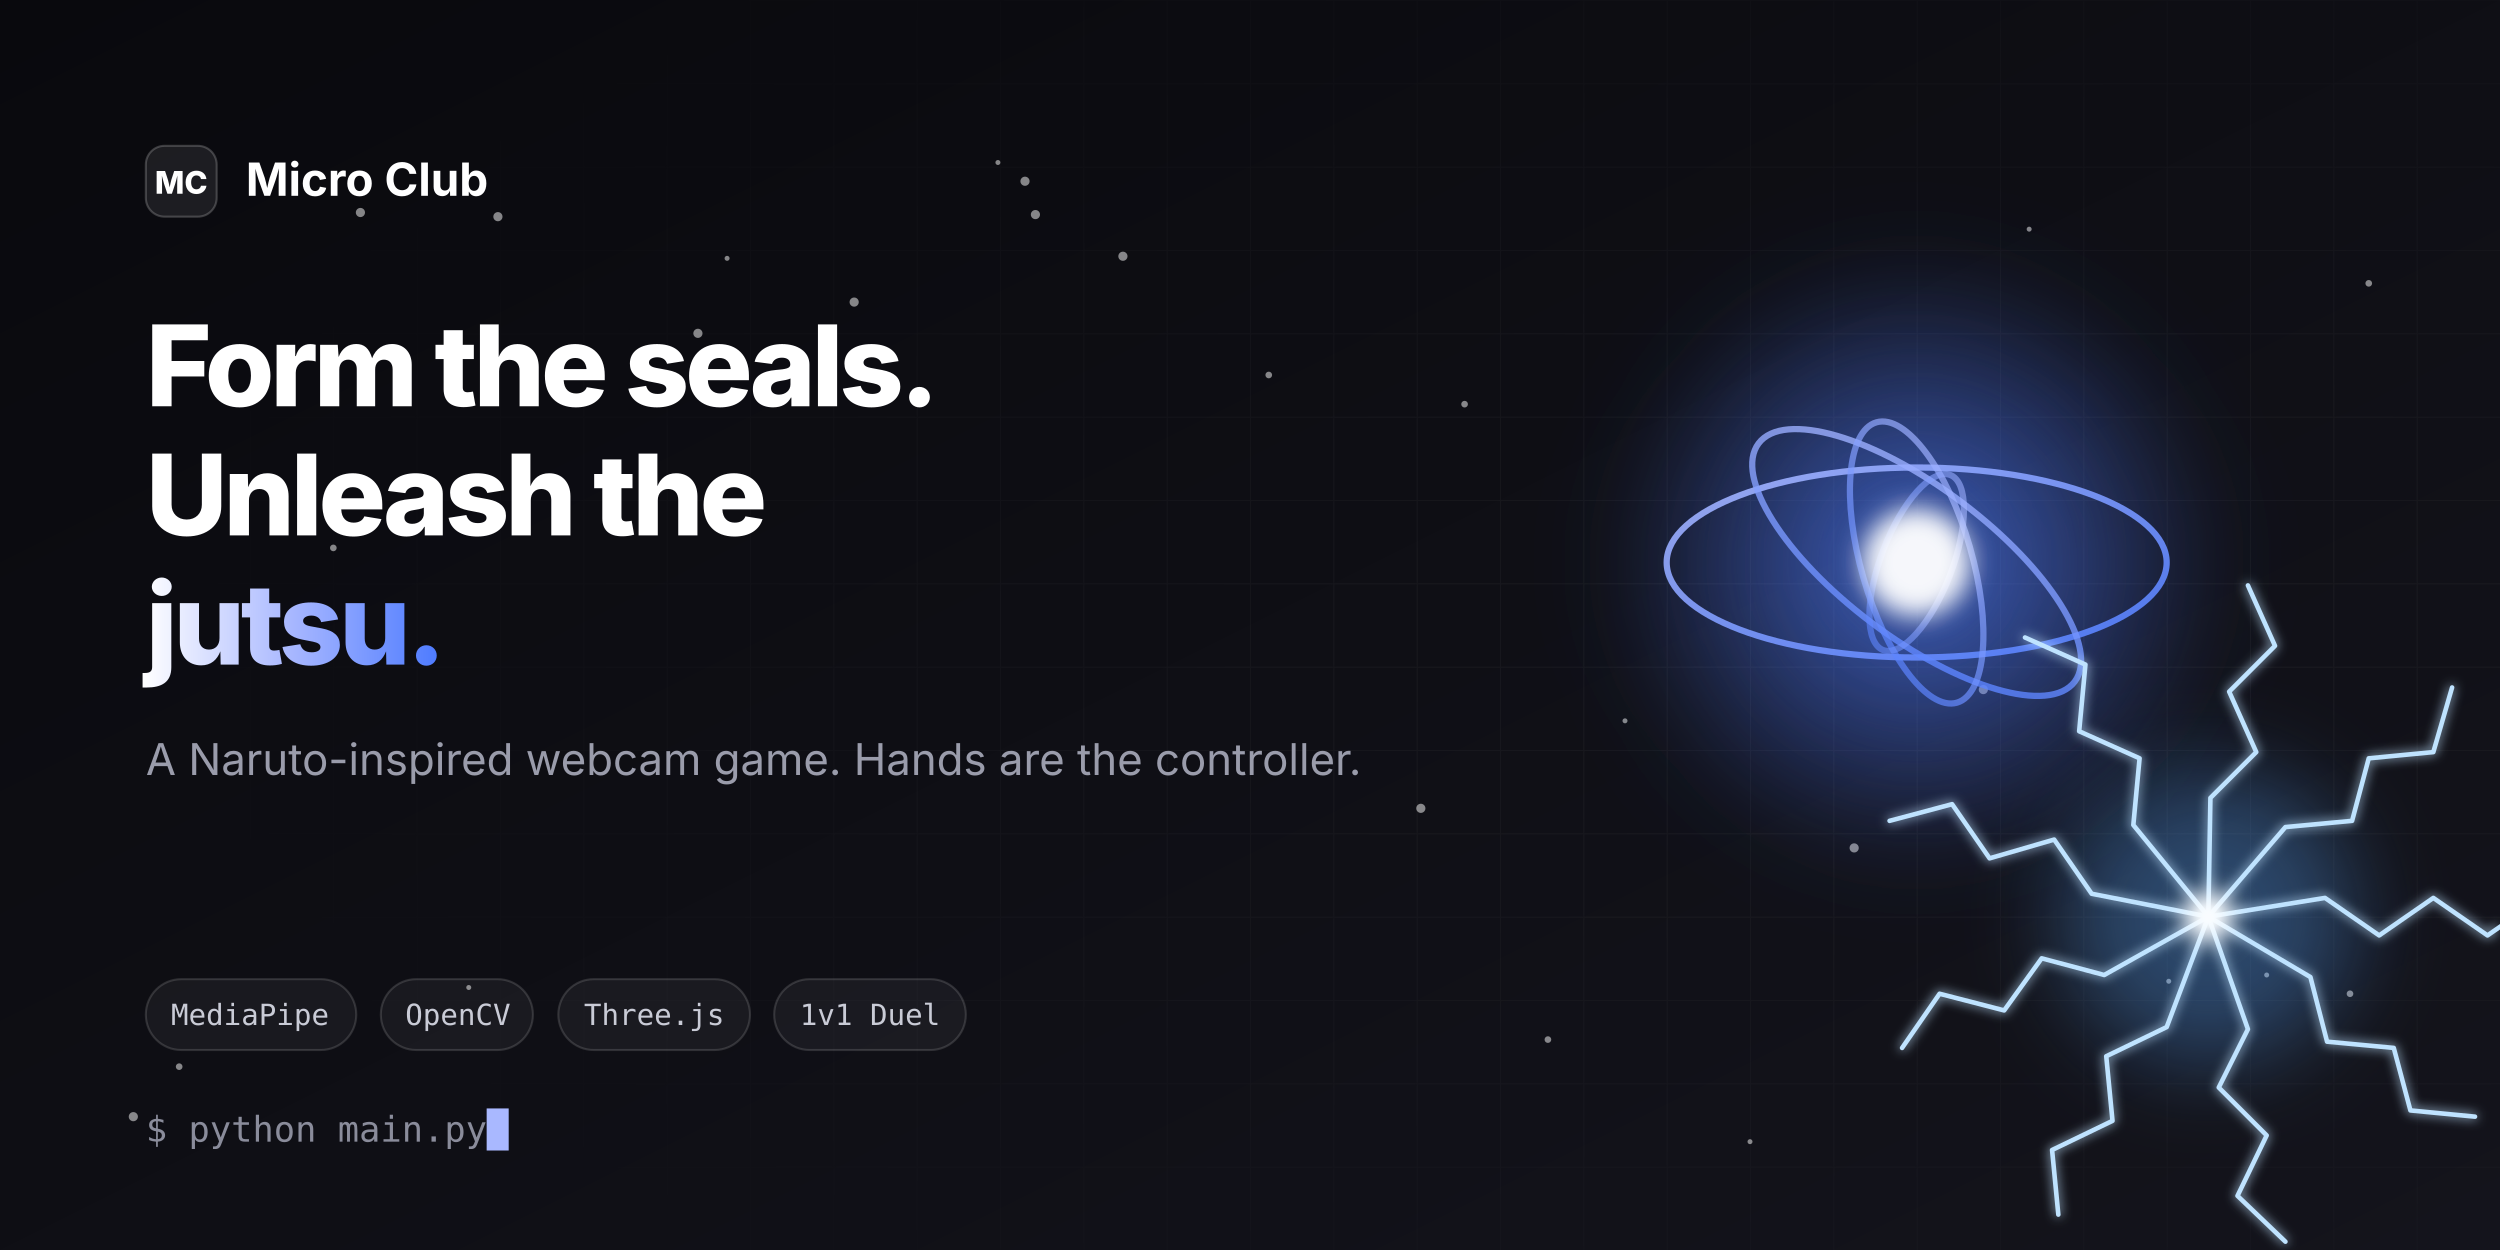
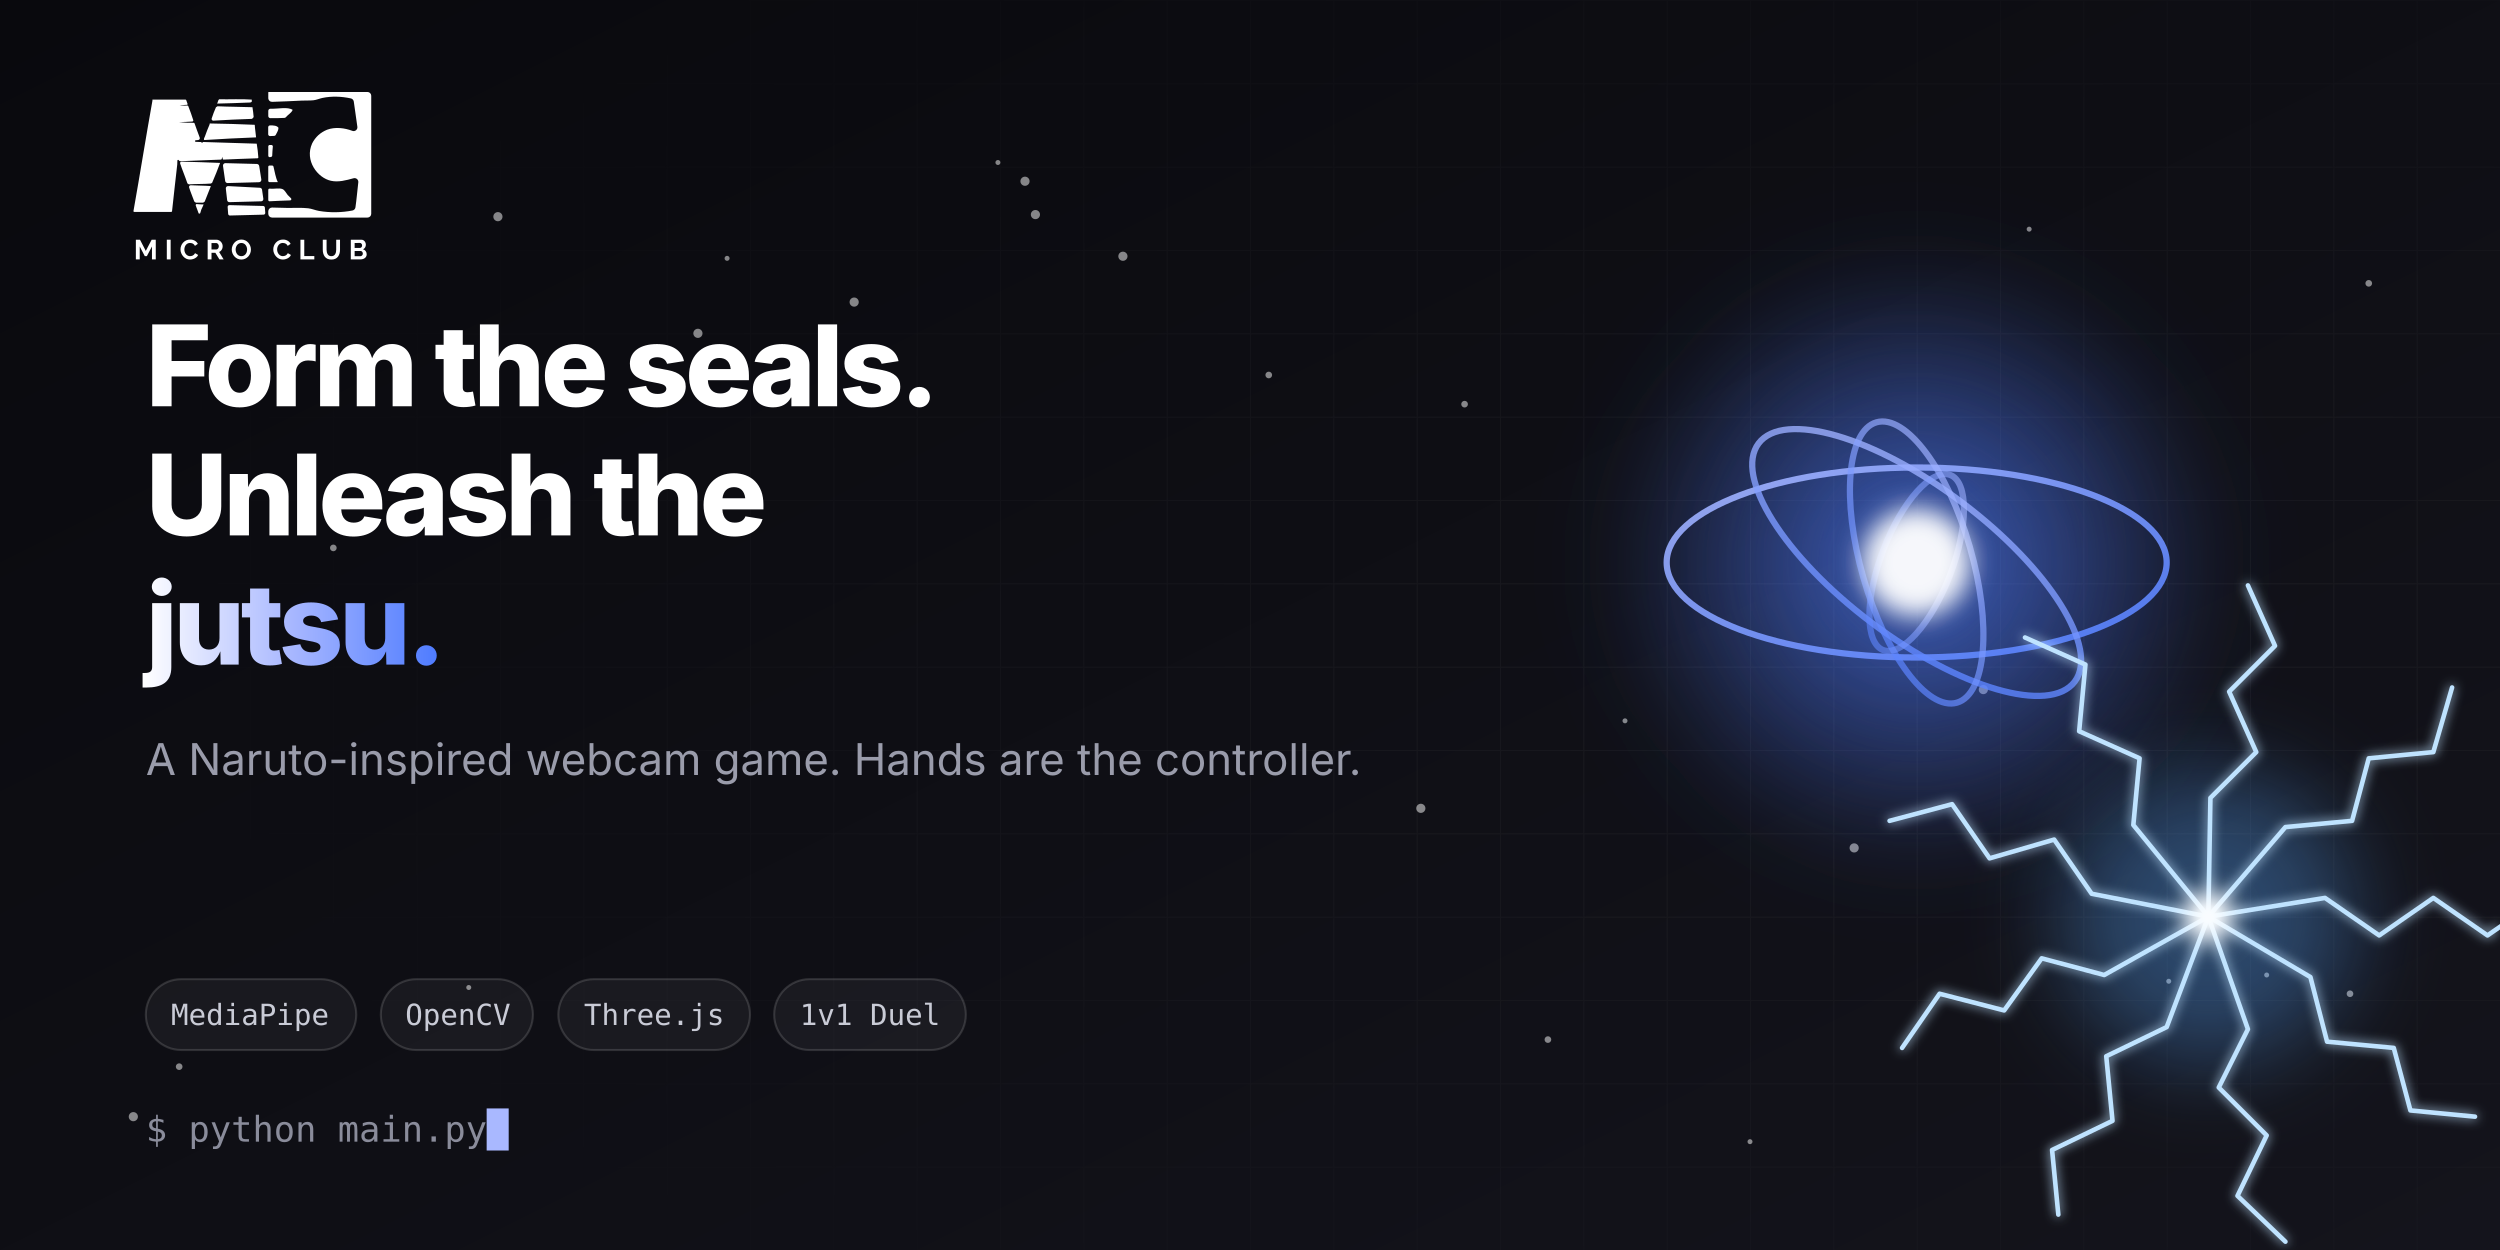
<svg xmlns="http://www.w3.org/2000/svg" width="1200" height="600" viewBox="0 0 1200 600" role="img" aria-label="Form the seals. Unleash the jutsu.">
  <defs>
    <linearGradient id="bg" x1="0" y1="0" x2="1" y2="1">
      <stop offset="0" stop-color="#09090d" />
      <stop offset="1" stop-color="#14141c" />
    </linearGradient>
    <linearGradient id="txt" x1="0" y1="0" x2="1" y2="0">
      <stop offset="0" stop-color="#ffffff" />
      <stop offset=".5" stop-color="#a9b8ff" />
      <stop offset="1" stop-color="#4f7cff" />
      <animate attributeName="x1" values="0;.4;0" dur="6s" repeatCount="indefinite" />
    </linearGradient>
    <linearGradient id="ring" x1="0" y1="0" x2="1" y2="1">
      <stop offset="0" stop-color="#a9b8ff" />
      <stop offset="1" stop-color="#4f7cff" />
    </linearGradient>
    <radialGradient id="orb">
      <stop offset="0" stop-color="#4f7cff" stop-opacity=".85" />
      <stop offset="1" stop-color="#4f7cff" stop-opacity="0" />
    </radialGradient>
    <pattern id="grid" width="40" height="40" patternUnits="userSpaceOnUse">
      <path d="M40 0H0V40" fill="none" stroke="#fff" stroke-opacity=".045" />
    </pattern>
    <radialGradient id="fade" cx=".75" cy=".5" r=".7">
      <stop offset="0" stop-color="#fff" />
      <stop offset="1" stop-color="#000" />
    </radialGradient>
    <mask id="gm">
      <rect width="1200" height="600" fill="url(#fade)" />
    </mask>
    <filter id="blur" x="-50%" y="-50%" width="200%" height="200%">
      <feGaussianBlur stdDeviation="22" />
    </filter>
    <filter id="blur2" x="-100%" y="-100%" width="300%" height="300%">
      <feGaussianBlur stdDeviation="6" />
    </filter>
    <filter id="glow" x="-50%" y="-50%" width="200%" height="200%">
      <feGaussianBlur stdDeviation="2.5" result="b" />
      <feMerge>
        <feMergeNode in="b" />
        <feMergeNode in="SourceGraphic" />
      </feMerge>
    </filter>
  </defs>
  <rect width="1200" height="600" fill="url(#bg)" />
  <rect width="1200" height="600" fill="url(#grid)" mask="url(#gm)" />
  <circle cx="703" cy="194" r="1.6" fill="#fff" opacity=".5">
    <animate attributeName="opacity" values=".1;.8;.1" dur="5.6s" begin="-0.4s" repeatCount="indefinite" />
    <animateTransform attributeName="transform" type="translate" values="0 0;0 -18;0 0" dur="8.4s" repeatCount="indefinite" />
  </circle>
  <circle cx="1137" cy="136" r="1.6" fill="#fff" opacity=".5">
    <animate attributeName="opacity" values=".1;.8;.1" dur="5.3s" begin="-4.8s" repeatCount="indefinite" />
    <animateTransform attributeName="transform" type="translate" values="0 0;0 -18;0 0" dur="8.0s" repeatCount="indefinite" />
  </circle>
  <circle cx="479" cy="78" r="1.2" fill="#fff" opacity=".5">
    <animate attributeName="opacity" values=".1;.8;.1" dur="4.7s" begin="-0.3s" repeatCount="indefinite" />
    <animateTransform attributeName="transform" type="translate" values="0 0;0 -18;0 0" dur="7.1s" repeatCount="indefinite" />
  </circle>
  <circle cx="225" cy="474" r="1.2" fill="#fff" opacity=".5">
    <animate attributeName="opacity" values=".1;.8;.1" dur="6.3s" begin="-0.8s" repeatCount="indefinite" />
    <animateTransform attributeName="transform" type="translate" values="0 0;0 -18;0 0" dur="9.5s" repeatCount="indefinite" />
  </circle>
  <circle cx="497" cy="103" r="2.2" fill="#fff" opacity=".5">
    <animate attributeName="opacity" values=".1;.8;.1" dur="5.3s" begin="-0.3s" repeatCount="indefinite" />
    <animateTransform attributeName="transform" type="translate" values="0 0;0 -18;0 0" dur="8.0s" repeatCount="indefinite" />
  </circle>
  <circle cx="492" cy="87" r="2.2" fill="#fff" opacity=".5">
    <animate attributeName="opacity" values=".1;.8;.1" dur="6.4s" begin="-1.9s" repeatCount="indefinite" />
    <animateTransform attributeName="transform" type="translate" values="0 0;0 -18;0 0" dur="9.7s" repeatCount="indefinite" />
  </circle>
  <circle cx="335" cy="160" r="2.2" fill="#fff" opacity=".5">
    <animate attributeName="opacity" values=".1;.8;.1" dur="4.2s" begin="-3.5s" repeatCount="indefinite" />
    <animateTransform attributeName="transform" type="translate" values="0 0;0 -18;0 0" dur="6.4s" repeatCount="indefinite" />
  </circle>
  <circle cx="410" cy="145" r="2.2" fill="#fff" opacity=".5">
    <animate attributeName="opacity" values=".1;.8;.1" dur="5.3s" begin="-1.0s" repeatCount="indefinite" />
    <animateTransform attributeName="transform" type="translate" values="0 0;0 -18;0 0" dur="7.9s" repeatCount="indefinite" />
  </circle>
  <circle cx="239" cy="104" r="2.2" fill="#fff" opacity=".5">
    <animate attributeName="opacity" values=".1;.8;.1" dur="3.2s" begin="-0.7s" repeatCount="indefinite" />
    <animateTransform attributeName="transform" type="translate" values="0 0;0 -18;0 0" dur="4.9s" repeatCount="indefinite" />
  </circle>
  <circle cx="1128" cy="477" r="1.6" fill="#fff" opacity=".5">
    <animate attributeName="opacity" values=".1;.8;.1" dur="4.9s" begin="-4.5s" repeatCount="indefinite" />
    <animateTransform attributeName="transform" type="translate" values="0 0;0 -18;0 0" dur="7.3s" repeatCount="indefinite" />
  </circle>
  <circle cx="780" cy="346" r="1.2" fill="#fff" opacity=".5">
    <animate attributeName="opacity" values=".1;.8;.1" dur="6.2s" begin="-4.3s" repeatCount="indefinite" />
    <animateTransform attributeName="transform" type="translate" values="0 0;0 -18;0 0" dur="9.3s" repeatCount="indefinite" />
  </circle>
  <circle cx="539" cy="123" r="2.2" fill="#fff" opacity=".5">
    <animate attributeName="opacity" values=".1;.8;.1" dur="4.2s" begin="-2.1s" repeatCount="indefinite" />
    <animateTransform attributeName="transform" type="translate" values="0 0;0 -18;0 0" dur="6.3s" repeatCount="indefinite" />
  </circle>
  <circle cx="743" cy="499" r="1.6" fill="#fff" opacity=".5">
    <animate attributeName="opacity" values=".1;.8;.1" dur="5.4s" begin="-0.4s" repeatCount="indefinite" />
    <animateTransform attributeName="transform" type="translate" values="0 0;0 -18;0 0" dur="8.2s" repeatCount="indefinite" />
  </circle>
  <circle cx="1088" cy="468" r="1.2" fill="#fff" opacity=".5">
    <animate attributeName="opacity" values=".1;.8;.1" dur="6.0s" begin="-0.9s" repeatCount="indefinite" />
    <animateTransform attributeName="transform" type="translate" values="0 0;0 -18;0 0" dur="9.0s" repeatCount="indefinite" />
  </circle>
  <circle cx="1041" cy="471" r="1.2" fill="#fff" opacity=".5">
    <animate attributeName="opacity" values=".1;.8;.1" dur="6.8s" begin="-0.5s" repeatCount="indefinite" />
    <animateTransform attributeName="transform" type="translate" values="0 0;0 -18;0 0" dur="10.3s" repeatCount="indefinite" />
  </circle>
  <circle cx="682" cy="388" r="2.2" fill="#fff" opacity=".5">
    <animate attributeName="opacity" values=".1;.8;.1" dur="4.4s" begin="-2.2s" repeatCount="indefinite" />
    <animateTransform attributeName="transform" type="translate" values="0 0;0 -18;0 0" dur="6.6s" repeatCount="indefinite" />
  </circle>
  <circle cx="974" cy="110" r="1.2" fill="#fff" opacity=".5">
    <animate attributeName="opacity" values=".1;.8;.1" dur="6.8s" begin="-3.2s" repeatCount="indefinite" />
    <animateTransform attributeName="transform" type="translate" values="0 0;0 -18;0 0" dur="10.2s" repeatCount="indefinite" />
  </circle>
  <circle cx="173" cy="102" r="2.2" fill="#fff" opacity=".5">
    <animate attributeName="opacity" values=".1;.8;.1" dur="5.8s" begin="-3.8s" repeatCount="indefinite" />
    <animateTransform attributeName="transform" type="translate" values="0 0;0 -18;0 0" dur="8.7s" repeatCount="indefinite" />
  </circle>
  <circle cx="952" cy="331" r="2.2" fill="#fff" opacity=".5">
    <animate attributeName="opacity" values=".1;.8;.1" dur="4.5s" begin="-3.0s" repeatCount="indefinite" />
    <animateTransform attributeName="transform" type="translate" values="0 0;0 -18;0 0" dur="6.8s" repeatCount="indefinite" />
  </circle>
  <circle cx="86" cy="512" r="1.6" fill="#fff" opacity=".5">
    <animate attributeName="opacity" values=".1;.8;.1" dur="3.7s" begin="-0.4s" repeatCount="indefinite" />
    <animateTransform attributeName="transform" type="translate" values="0 0;0 -18;0 0" dur="5.5s" repeatCount="indefinite" />
  </circle>
  <circle cx="160" cy="263" r="1.6" fill="#fff" opacity=".5">
    <animate attributeName="opacity" values=".1;.8;.1" dur="3.5s" begin="-0.9s" repeatCount="indefinite" />
    <animateTransform attributeName="transform" type="translate" values="0 0;0 -18;0 0" dur="5.3s" repeatCount="indefinite" />
  </circle>
  <circle cx="840" cy="548" r="1.2" fill="#fff" opacity=".5">
    <animate attributeName="opacity" values=".1;.8;.1" dur="3.7s" begin="-1.5s" repeatCount="indefinite" />
    <animateTransform attributeName="transform" type="translate" values="0 0;0 -18;0 0" dur="5.5s" repeatCount="indefinite" />
  </circle>
  <circle cx="609" cy="180" r="1.6" fill="#fff" opacity=".5">
    <animate attributeName="opacity" values=".1;.8;.1" dur="6.5s" begin="-1.8s" repeatCount="indefinite" />
    <animateTransform attributeName="transform" type="translate" values="0 0;0 -18;0 0" dur="9.7s" repeatCount="indefinite" />
  </circle>
  <circle cx="890" cy="407" r="2.2" fill="#fff" opacity=".5">
    <animate attributeName="opacity" values=".1;.8;.1" dur="6.5s" begin="-6.3s" repeatCount="indefinite" />
    <animateTransform attributeName="transform" type="translate" values="0 0;0 -18;0 0" dur="9.8s" repeatCount="indefinite" />
  </circle>
  <circle cx="349" cy="124" r="1.2" fill="#fff" opacity=".5">
    <animate attributeName="opacity" values=".1;.8;.1" dur="3.6s" begin="-2.4s" repeatCount="indefinite" />
    <animateTransform attributeName="transform" type="translate" values="0 0;0 -18;0 0" dur="5.4s" repeatCount="indefinite" />
  </circle>
  <circle cx="64" cy="536" r="2.2" fill="#fff" opacity=".5">
    <animate attributeName="opacity" values=".1;.8;.1" dur="3.7s" begin="-1.1s" repeatCount="indefinite" />
    <animateTransform attributeName="transform" type="translate" values="0 0;0 -18;0 0" dur="5.6s" repeatCount="indefinite" />
  </circle>
  <g transform="translate(920 270)">
    <circle r="150" fill="url(#orb)" filter="url(#blur)" opacity=".9" />
    <g>
      <ellipse rx="120" ry="45.6" fill="none" stroke="url(#ring)" stroke-width="3" opacity="0.9" transform="rotate(0)" />
      <animateTransform attributeName="transform" type="rotate" from="0" to="360" dur="9.6s" repeatCount="indefinite" />
    </g>
    <g>
      <ellipse rx="95" ry="36.1" fill="none" stroke="url(#ring)" stroke-width="3" opacity="0.8" transform="rotate(37)" />
      <animateTransform attributeName="transform" type="rotate" from="0" to="-360" dur="6.4s" repeatCount="indefinite" />
    </g>
    <g>
      <ellipse rx="70" ry="26.6" fill="none" stroke="url(#ring)" stroke-width="3" opacity="0.7" transform="rotate(74)" />
      <animateTransform attributeName="transform" type="rotate" from="0" to="360" dur="4.8s" repeatCount="indefinite" />
    </g>
    <g>
      <ellipse rx="45" ry="17.1" fill="none" stroke="url(#ring)" stroke-width="3" opacity="0.6" transform="rotate(111)" />
      <animateTransform attributeName="transform" type="rotate" from="0" to="-360" dur="3.84s" repeatCount="indefinite" />
    </g>
    <circle r="26" fill="#fff" opacity=".95" filter="url(#blur2)">
      <animate attributeName="r" values="24;32;24" dur="2s" repeatCount="indefinite" />
    </circle>
  </g>
  <g transform="translate(1060 440)">
    <circle r="70" fill="#5aa9ff" opacity=".35" filter="url(#blur)" />
    <polyline points="0,0 56,-9 82,9 108,-9 134,9 160,-9" fill="none" stroke="#bfe3ff" stroke-width="2.2" stroke-linecap="round" stroke-linejoin="round" filter="url(#glow)">
      <animate attributeName="opacity" values="1;.1;.9;.2;1" dur="0.90s" repeatCount="indefinite" />
    </polyline>
    <polyline points="0,0 49,29 57,60 89,63 97,93 128,96" fill="none" stroke="#bfe3ff" stroke-width="2.2" stroke-linecap="round" stroke-linejoin="round" filter="url(#glow)">
      <animate attributeName="opacity" values="1;.1;.9;.2;1" dur="1.03s" repeatCount="indefinite" />
    </polyline>
    <polyline points="0,0 19,54 5,82 28,105 14,134 37,156" fill="none" stroke="#bfe3ff" stroke-width="2.2" stroke-linecap="round" stroke-linejoin="round" filter="url(#glow)">
      <animate attributeName="opacity" values="1;.1;.9;.2;1" dur="1.16s" repeatCount="indefinite" />
    </polyline>
    <polyline points="0,0 -20,53 -49,67 -46,98 -75,112 -72,143" fill="none" stroke="#bfe3ff" stroke-width="2.2" stroke-linecap="round" stroke-linejoin="round" filter="url(#glow)">
      <animate attributeName="opacity" values="1;.1;.9;.2;1" dur="1.29s" repeatCount="indefinite" />
    </polyline>
    <polyline points="0,0 -50,28 -80,20 -98,45 -129,37 -147,63" fill="none" stroke="#bfe3ff" stroke-width="2.2" stroke-linecap="round" stroke-linejoin="round" filter="url(#glow)">
      <animate attributeName="opacity" values="1;.1;.9;.2;1" dur="1.42s" repeatCount="indefinite" />
    </polyline>
    <polyline points="0,0 -56,-11 -74,-37 -105,-28 -123,-54 -153,-46" fill="none" stroke="#bfe3ff" stroke-width="2.2" stroke-linecap="round" stroke-linejoin="round" filter="url(#glow)">
      <animate attributeName="opacity" values="1;.1;.9;.2;1" dur="1.55s" repeatCount="indefinite" />
    </polyline>
    <polyline points="0,0 -36,-44 -33,-76 -62,-89 -59,-121 -88,-134" fill="none" stroke="#bfe3ff" stroke-width="2.2" stroke-linecap="round" stroke-linejoin="round" filter="url(#glow)">
      <animate attributeName="opacity" values="1;.1;.9;.2;1" dur="1.68s" repeatCount="indefinite" />
    </polyline>
    <polyline points="0,0 1,-57 23,-79 10,-108 32,-130 19,-159" fill="none" stroke="#bfe3ff" stroke-width="2.2" stroke-linecap="round" stroke-linejoin="round" filter="url(#glow)">
      <animate attributeName="opacity" values="1;.1;.9;.2;1" dur="1.81s" repeatCount="indefinite" />
    </polyline>
    <polyline points="0,0 37,-43 69,-46 77,-76 108,-79 117,-110" fill="none" stroke="#bfe3ff" stroke-width="2.2" stroke-linecap="round" stroke-linejoin="round" filter="url(#glow)">
      <animate attributeName="opacity" values="1;.1;.9;.2;1" dur="1.94s" repeatCount="indefinite" />
    </polyline>
    <circle r="12" fill="#fff" filter="url(#blur2)" />
  </g>
+   <g transform="translate(58 22) scale(.62)" fill="#fff">
+     <path d="M193.856 38.625V130.037C193.856 130.421 193.781 130.801 193.634 131.156C193.487 131.511 193.271 131.833 192.999 132.104C192.728 132.375 192.405 132.59 192.05 132.737C191.695 132.883 191.315 132.958 190.931 132.957H117.07C116.295 132.957 115.553 132.65 115.005 132.102C114.457 131.554 114.15 130.812 114.15 130.037V128.122C114.15 127.348 114.456 126.607 115.001 126.059C115.546 125.51 116.286 125.2 117.06 125.196C121.236 125.196 125.361 125.51 129.476 125.51C134.534 125.51 139.9 125.196 145.055 125.773C147.81 126.077 150.509 127.318 153.496 127.833C162.045 129.254 170.778 129.141 179.287 127.498C179.883 127.386 180.429 127.092 180.85 126.655C181.271 126.219 181.545 125.662 181.635 125.062C182.547 118.779 183.077 112.115 183.845 105.683C183.902 105.208 183.842 104.726 183.669 104.279C183.496 103.833 183.217 103.436 182.854 103.123C182.492 102.81 182.059 102.591 181.592 102.485C181.125 102.379 180.64 102.39 180.178 102.516C174.291 104.128 168.518 105.745 162.694 104.488C152.363 102.263 142.058 88.868 148.13 75.504C149.353 73.094 150.995 70.921 152.981 69.087C154.95 67.353 157.196 65.961 159.624 64.967C165.928 62.578 173.38 63.602 179.194 65.806C179.669 65.988 180.184 66.042 180.686 65.963C181.188 65.885 181.661 65.676 182.058 65.358C182.455 65.04 182.761 64.623 182.947 64.15C183.134 63.677 183.193 63.163 183.119 62.66C182.181 56.164 181.259 49.653 180.353 43.126C180.261 42.529 179.988 41.975 179.571 41.538C179.154 41.101 178.612 40.803 178.02 40.685C170.753 39.14 163.358 38.831 156.045 40.345C153.661 40.86 151.467 41.89 149.154 42.137C146.229 42.441 143.098 42.271 140.204 42.4C132.829 42.724 125.191 43.162 117.137 43.363C116.748 43.372 116.361 43.303 116 43.16C115.638 43.017 115.308 42.803 115.03 42.531C114.753 42.259 114.532 41.934 114.382 41.575C114.231 41.217 114.154 40.832 114.155 40.443V36.498C114.129 36.127 114.114 35.772 114.407 35.725H190.936C191.707 35.725 192.447 36.03 192.994 36.573C193.541 37.117 193.851 37.854 193.856 38.625Z" />
+     <path d="M129.224 115.509C129.997 116.384 130.826 117.208 131.706 117.976C131.849 118.108 131.949 118.279 131.994 118.468C132.039 118.657 132.026 118.855 131.957 119.036C131.889 119.218 131.767 119.375 131.609 119.487C131.45 119.599 131.262 119.661 131.067 119.665C125.696 119.815 120.448 120.088 115.169 120.34C115.037 120.348 114.904 120.328 114.78 120.283C114.655 120.237 114.541 120.167 114.444 120.076C114.348 119.985 114.271 119.875 114.219 119.753C114.166 119.631 114.139 119.499 114.139 119.367V111.513C114.139 111.376 114.168 111.241 114.224 111.116C114.28 110.991 114.362 110.879 114.464 110.788C114.566 110.697 114.686 110.629 114.817 110.588C114.947 110.547 115.085 110.534 115.221 110.55C118.929 110.977 122.395 109.829 125.124 110.895C126.891 111.58 128.034 114.129 129.213 115.53" />
+     <path d="M133.045 49.579C131.953 52.102 129.44 53.22 127.823 55.213C127.681 55.383 127.506 55.521 127.309 55.62C127.111 55.72 126.895 55.777 126.675 55.79C123.183 55.991 119.516 56.022 115.793 56.001C115.356 55.998 114.938 55.823 114.63 55.513C114.323 55.203 114.15 54.784 114.15 54.348V50.331C114.151 50.108 114.197 49.887 114.286 49.682C114.374 49.477 114.503 49.292 114.664 49.139C114.826 48.985 115.017 48.865 115.226 48.787C115.435 48.708 115.657 48.673 115.88 48.683C121.942 48.904 129.064 47.009 133.045 49.579Z" />
+     <path d="M121.54 105.503H115.103C114.844 105.503 114.597 105.4 114.414 105.218C114.232 105.035 114.129 104.788 114.129 104.529V93.658C114.129 93.399 114.232 93.151 114.414 92.968C114.596 92.784 114.844 92.681 115.103 92.679H117.209C117.426 92.678 117.637 92.749 117.808 92.882C117.98 93.014 118.103 93.201 118.156 93.41C119.186 97.531 119.82 102.057 121.54 105.503Z" />
+     <path d="M122.055 63.432C121.957 65.822 120.747 67.099 119.995 68.85C119.898 69.086 119.739 69.291 119.535 69.444C119.331 69.597 119.09 69.693 118.836 69.721C117.806 69.818 116.678 69.793 115.633 69.865C115.436 69.881 115.239 69.857 115.052 69.793C114.865 69.729 114.694 69.627 114.549 69.493C114.404 69.359 114.288 69.197 114.208 69.016C114.129 68.836 114.088 68.641 114.088 68.443V63.026C114.087 62.652 114.232 62.293 114.493 62.026C114.755 61.759 115.11 61.606 115.484 61.599C118.316 61.547 120.891 61.764 122.014 63.432" />
+     <path d="M115.257 76.776H116.575C116.726 76.777 116.876 76.808 117.014 76.868C117.153 76.928 117.278 77.016 117.381 77.125C117.485 77.235 117.565 77.365 117.617 77.507C117.669 77.649 117.691 77.8 117.683 77.95C117.544 80.304 117.209 82.451 117.204 84.939C117.2 85.201 117.103 85.452 116.93 85.649C116.758 85.845 116.52 85.973 116.261 86.01C115.999 86.051 115.746 86.118 115.515 86.175C115.352 86.214 115.182 86.215 115.019 86.179C114.856 86.144 114.703 86.071 114.571 85.967C114.44 85.864 114.334 85.732 114.261 85.581C114.188 85.431 114.15 85.266 114.15 85.099V77.889C114.149 77.743 114.177 77.598 114.233 77.463C114.288 77.328 114.369 77.206 114.472 77.102C114.575 76.999 114.697 76.917 114.832 76.861C114.967 76.805 115.111 76.776 115.257 76.776Z" />
+     <path d="M105.209 75.751C105.808 79.282 106.222 82.843 106.451 86.417C106.455 86.496 106.444 86.576 106.418 86.652C106.391 86.727 106.35 86.796 106.296 86.855C106.242 86.914 106.177 86.962 106.105 86.996C106.032 87.029 105.954 87.048 105.874 87.05C97.536 87.267 82.57 87.957 79.48 88.08C79.331 88.087 79.186 88.038 79.071 87.942C78.957 87.847 78.882 87.713 78.862 87.565L78.707 85.953L78.023 87.704C77.982 87.81 77.912 87.902 77.821 87.968C77.729 88.035 77.621 88.074 77.508 88.08C74.618 88.199 56.166 88.961 46.144 89.332C45.889 89.346 45.635 89.285 45.413 89.158C45.191 89.031 45.01 88.843 44.893 88.616V88.59C44.833 88.478 44.739 88.388 44.625 88.333C44.51 88.278 44.381 88.262 44.256 88.286C44.132 88.31 44.018 88.374 43.932 88.468C43.847 88.561 43.793 88.68 43.78 88.806C43.677 89.836 43.78 90.933 43.672 91.896C42.426 103.196 40.865 116.287 39.64 128.055C39.62 128.197 39.549 128.328 39.44 128.423C39.331 128.518 39.192 128.57 39.047 128.57H10.377C10.292 128.57 10.208 128.553 10.13 128.518C10.052 128.483 9.983 128.432 9.926 128.368C9.87 128.304 9.829 128.229 9.804 128.147C9.78 128.065 9.773 127.979 9.785 127.895C14.827 99.57 19.395 70.73 24.463 42.451C24.465 42.417 24.465 42.383 24.463 42.348V41.627H50.043C50.177 41.626 50.308 41.669 50.415 41.75C50.522 41.831 50.6 41.946 50.635 42.075C50.903 43.105 51.423 43.924 51.665 44.975C51.684 45.062 51.684 45.154 51.663 45.241C51.642 45.328 51.602 45.41 51.544 45.48C51.487 45.549 51.415 45.605 51.334 45.642C51.252 45.68 51.163 45.698 51.073 45.696C49.054 45.665 47.545 46.133 45.408 45.989C47.009 46.551 49.595 46.128 51.665 46.221L52.18 46.612C53.575 50.284 54.997 53.925 56.161 57.824L55.615 58.596C52.077 58.787 48.601 59.045 44.888 59.07C48.736 59.478 52.606 59.65 56.475 59.585C56.598 59.585 56.718 59.622 56.82 59.692C56.921 59.762 56.998 59.861 57.041 59.977C58.416 63.628 59.617 67.429 61.074 71.023C61.151 71.222 61.181 71.435 61.163 71.647C61.145 71.858 61.079 72.063 60.97 72.246C60.86 72.428 60.711 72.583 60.533 72.699C60.354 72.814 60.152 72.888 59.941 72.913C59.277 72.996 58.597 73.063 57.912 73.12C57.763 73.138 57.627 73.211 57.53 73.324C57.433 73.438 57.382 73.584 57.387 73.733C57.392 73.883 57.453 74.025 57.558 74.131C57.663 74.238 57.804 74.301 57.953 74.309C59.153 74.34 60.332 74.386 61.486 74.464C62.001 74.34 62.227 74.464 62.367 74.711C62.417 74.803 62.492 74.88 62.582 74.934C62.673 74.988 62.776 75.016 62.882 75.016C62.987 75.016 63.09 74.988 63.181 74.934C63.272 74.88 63.346 74.803 63.397 74.711C63.465 74.604 63.566 74.521 63.684 74.476C63.803 74.43 63.933 74.424 64.056 74.459C77.647 75.004 91.577 75.216 105.189 75.746" />
+     <path d="M103.675 61.125C103.845 64.55 104.437 67.537 104.705 70.874C91.217 71.436 77.75 72.017 64.597 72.934C63.865 72.213 64.787 71.003 65.112 70.112C66.1 67.388 67.45 63.654 68.716 60.878C68.716 60.512 68.67 60.147 68.979 60.106C80.706 60.296 92.324 60.621 103.711 61.136" />
+     <path d="M101.893 47.524C102.3 49.981 102.639 52.504 102.83 55.177L101.579 56.542C91.428 56.846 81.494 57.355 71.626 57.932C71.416 57.944 71.205 57.904 71.014 57.816C70.822 57.728 70.656 57.594 70.528 57.426C70.4 57.258 70.316 57.062 70.282 56.854C70.248 56.646 70.266 56.432 70.334 56.233C71.282 53.266 72.396 50.355 73.671 47.514L74.886 46.793C83.729 47.205 92.983 47.184 101.893 47.524Z" />
+     <path d="M101.388 41.627V43.172C100.76 44.151 99.369 43.878 98.298 43.94C90.769 44.352 82.4 44.455 74.546 44.712C75.164 43.682 75.185 42.106 76.091 41.375C84.434 41.545 93.462 41.03 101.393 41.633" />
+     <path d="M76.853 90.64C74.963 95.883 72.852 100.94 70.73 105.925L69.808 106.605C64.329 107.053 58.211 106.862 52.664 107.249L51.552 106.502C49.806 101.239 47.674 96.362 45.917 91.103C45.863 90.935 45.85 90.756 45.879 90.582C45.908 90.407 45.978 90.242 46.084 90.1C46.19 89.959 46.328 89.844 46.488 89.767C46.647 89.69 46.822 89.652 46.999 89.656C56.995 89.934 67.022 90.202 76.869 90.645" />
+     <path d="M69.705 108.587C68.16 112.656 66.553 116.642 64.921 120.618L63.726 121.416H58.092L56.882 120.551C55.574 116.869 54.029 113.423 52.844 109.612C52.782 109.414 52.768 109.203 52.805 108.997C52.841 108.792 52.927 108.599 53.055 108.434C53.182 108.269 53.347 108.137 53.537 108.05C53.726 107.963 53.934 107.923 54.142 107.933C59.261 108.227 64.715 108.165 69.705 108.587Z" />
+     <path d="M64.076 122.694C63.69 124.084 62.866 125.366 62.289 126.814C61.908 127.777 61.774 128.997 61.259 129.904L60.265 129.775C59.58 127.468 58.55 125.506 57.886 123.183L58.447 122.488C60.337 122.555 61.97 122.889 64.081 122.73" />
+     <path d="M110.498 130.702L84.46 131.371C84.126 131.379 83.8 131.262 83.547 131.043C83.294 130.824 83.131 130.519 83.09 130.187L82.694 124.831C82.67 124.638 82.688 124.442 82.747 124.257C82.805 124.071 82.903 123.901 83.034 123.757C83.164 123.613 83.324 123.498 83.503 123.421C83.681 123.345 83.874 123.307 84.069 123.312L110.21 123.981C110.523 123.99 110.823 124.107 111.059 124.313C111.294 124.519 111.451 124.8 111.503 125.109L111.807 129.131C111.838 129.322 111.829 129.518 111.778 129.706C111.727 129.893 111.637 130.067 111.512 130.216C111.388 130.365 111.233 130.486 111.058 130.57C110.883 130.653 110.692 130.699 110.498 130.702Z" />
+     <path d="M108.634 120.366L84.069 121.025C83.635 121.036 83.212 120.884 82.885 120.597C82.559 120.311 82.353 119.912 82.307 119.48L81.277 110.514C81.249 110.264 81.275 110.011 81.354 109.772C81.433 109.534 81.563 109.315 81.735 109.132C81.907 108.948 82.117 108.805 82.35 108.711C82.583 108.617 82.834 108.575 83.085 108.588L107.702 109.886C108.101 109.906 108.481 110.064 108.776 110.334C109.071 110.604 109.263 110.968 109.319 111.364L110.323 118.388C110.359 118.632 110.343 118.881 110.275 119.118C110.207 119.354 110.089 119.574 109.929 119.761C109.768 119.949 109.57 120.099 109.347 120.204C109.124 120.308 108.881 120.363 108.634 120.366Z" />
+     <path d="M107.12 93.019L108.763 103.448C108.804 103.708 108.789 103.975 108.719 104.229C108.649 104.483 108.526 104.72 108.357 104.922C108.188 105.125 107.978 105.29 107.741 105.405C107.504 105.52 107.245 105.583 106.981 105.59L82.663 106.234C82.208 106.244 81.765 106.087 81.418 105.793C81.071 105.499 80.843 105.088 80.778 104.638L79.104 92.932C79.067 92.664 79.088 92.392 79.166 92.133C79.245 91.875 79.379 91.637 79.558 91.435C79.738 91.234 79.96 91.074 80.208 90.967C80.456 90.86 80.724 90.808 80.994 90.815L105.333 91.454C105.766 91.466 106.182 91.629 106.508 91.915C106.834 92.201 107.051 92.591 107.12 93.019Z" />
+     <path d="M24.102 165.356V155.339L20.167 162.797H18.54L14.626 155.339V165.356H11.639V150.102H14.837L19.328 158.759L23.865 150.102H27.043V165.356H24.102Z" />
+     <path d="M35.597 165.356V150.102H38.558V165.356H35.597Z" />
+     <path d="M46.185 157.59C46.189 155.671 46.896 153.82 48.173 152.388C48.867 151.611 49.722 150.994 50.677 150.579C51.633 150.163 52.668 149.96 53.709 149.983C54.985 149.949 56.245 150.268 57.35 150.905C58.324 151.469 59.112 152.305 59.616 153.31L57.361 154.881C57.133 154.352 56.779 153.887 56.331 153.527C55.932 153.207 55.476 152.965 54.987 152.816C54.537 152.681 54.071 152.609 53.601 152.605C52.925 152.588 52.255 152.742 51.654 153.053C51.116 153.344 50.647 153.748 50.279 154.237C49.911 154.729 49.632 155.282 49.456 155.87C49.272 156.46 49.178 157.075 49.177 157.693C49.175 158.348 49.283 158.999 49.497 159.619C49.7 160.22 50.009 160.779 50.408 161.272C50.798 161.746 51.282 162.134 51.83 162.41C52.392 162.693 53.013 162.838 53.642 162.833C54.126 162.827 54.605 162.747 55.064 162.596C55.558 162.43 56.017 162.175 56.418 161.844C56.858 161.475 57.21 161.012 57.448 160.489L59.853 161.906C59.535 162.671 59.02 163.34 58.36 163.842C57.677 164.372 56.906 164.778 56.084 165.042C55.276 165.311 54.431 165.45 53.581 165.454C52.55 165.475 51.53 165.251 50.604 164.8C49.716 164.357 48.923 163.745 48.271 162.997C47.61 162.249 47.087 161.389 46.726 160.458C46.366 159.545 46.183 158.572 46.185 157.59Z" />
+     <path d="M67.223 165.356V150.102H73.99C74.655 150.095 75.312 150.241 75.911 150.529C76.496 150.811 77.021 151.205 77.456 151.688C77.895 152.166 78.244 152.719 78.486 153.321C78.72 153.909 78.841 154.536 78.841 155.17C78.843 155.801 78.73 156.428 78.507 157.018C78.291 157.591 77.966 158.116 77.549 158.563C77.14 159.005 76.644 159.355 76.091 159.593L79.573 165.33H76.308L73.166 160.217H70.205V165.33L67.223 165.356ZM70.189 157.631H73.903C74.261 157.638 74.611 157.519 74.891 157.296C75.19 157.059 75.427 156.754 75.582 156.406C75.757 156.014 75.844 155.588 75.839 155.159C75.846 154.718 75.742 154.282 75.535 153.892C75.357 153.544 75.1 153.242 74.783 153.012C74.499 152.8 74.154 152.687 73.8 152.687H70.195L70.189 157.631Z" />
+     <path d="M93.308 165.464C92.261 165.475 91.225 165.248 90.279 164.8C89.387 164.382 88.59 163.786 87.936 163.049C87.272 162.32 86.748 161.475 86.391 160.556C86.042 159.649 85.868 158.685 85.876 157.713C85.873 156.714 86.067 155.723 86.448 154.799C86.811 153.89 87.334 153.055 87.993 152.332C88.662 151.606 89.469 151.021 90.367 150.612C91.305 150.185 92.324 149.969 93.354 149.978C94.399 149.965 95.434 150.193 96.377 150.643C97.266 151.073 98.058 151.679 98.705 152.424C99.344 153.162 99.85 154.005 100.198 154.917C100.543 155.823 100.717 156.785 100.713 157.755C100.717 158.744 100.532 159.724 100.168 160.644C99.808 161.555 99.284 162.393 98.623 163.116C97.955 163.836 97.152 164.417 96.259 164.826C95.332 165.246 94.326 165.464 93.308 165.464ZM88.879 157.739C88.878 158.388 88.981 159.033 89.183 159.65C89.371 160.246 89.666 160.802 90.053 161.293C90.442 161.786 90.94 162.183 91.509 162.451C92.077 162.719 92.7 162.851 93.328 162.838C93.992 162.853 94.65 162.701 95.239 162.395C95.778 162.107 96.25 161.709 96.624 161.226C97.009 160.731 97.297 160.168 97.474 159.567C97.657 158.97 97.751 158.349 97.752 157.724C97.755 157.077 97.654 156.433 97.454 155.818C97.261 155.225 96.963 154.672 96.573 154.186C96.193 153.712 95.717 153.325 95.177 153.048C94.596 152.762 93.955 152.618 93.308 152.63C92.654 152.618 92.008 152.768 91.428 153.068C90.885 153.352 90.409 153.749 90.032 154.232C89.647 154.718 89.355 155.272 89.172 155.865C88.977 156.467 88.878 157.096 88.879 157.729V157.739Z" />
+     <path d="M118.017 157.59C118.015 155.67 118.723 153.817 120.005 152.388C120.699 151.612 121.552 150.995 122.507 150.58C123.462 150.165 124.495 149.961 125.536 149.983C126.812 149.949 128.072 150.268 129.177 150.905C130.152 151.467 130.94 152.304 131.443 153.31L129.188 154.881C128.96 154.352 128.606 153.887 128.158 153.527C127.759 153.207 127.303 152.965 126.814 152.816C126.364 152.681 125.898 152.609 125.428 152.605C124.754 152.589 124.086 152.743 123.487 153.053C122.948 153.344 122.479 153.748 122.112 154.237C121.742 154.729 121.461 155.281 121.282 155.87C121.099 156.46 121.005 157.075 121.004 157.693C121.004 158.348 121.112 158.999 121.324 159.619C121.527 160.221 121.838 160.781 122.24 161.272C122.627 161.747 123.109 162.135 123.657 162.41C124.221 162.693 124.844 162.838 125.475 162.833C125.956 162.827 126.434 162.747 126.891 162.596C127.385 162.43 127.844 162.175 128.245 161.844C128.685 161.475 129.037 161.012 129.275 160.489L131.68 161.906C131.362 162.671 130.847 163.34 130.187 163.842C129.504 164.373 128.734 164.779 127.91 165.042C127.103 165.311 126.258 165.45 125.408 165.454C124.375 165.467 123.355 165.234 122.431 164.774C121.543 164.332 120.75 163.719 120.098 162.972C119.437 162.223 118.914 161.364 118.553 160.433C118.198 159.527 118.016 158.563 118.017 157.59Z" />
+     <path d="M139.05 165.356V150.102H142.016V162.74H149.793V165.341L139.05 165.356Z" />
+     <path d="M163.008 165.464C161.945 165.493 160.889 165.284 159.918 164.852C159.101 164.469 158.393 163.888 157.858 163.162C157.325 162.43 156.936 161.603 156.709 160.726C156.461 159.798 156.338 158.84 156.344 157.878V150.102H159.284V157.878C159.282 158.495 159.351 159.111 159.49 159.712C159.612 160.275 159.823 160.816 160.113 161.313C160.383 161.78 160.772 162.166 161.241 162.431C161.782 162.721 162.389 162.863 163.003 162.843C163.627 162.867 164.247 162.721 164.795 162.421C165.26 162.146 165.648 161.758 165.923 161.293C166.219 160.798 166.43 160.256 166.546 159.691C166.678 159.096 166.744 158.488 166.742 157.878V150.102H169.687V157.878C169.693 158.868 169.563 159.854 169.301 160.809C169.064 161.687 168.662 162.512 168.117 163.24C167.574 163.944 166.866 164.504 166.057 164.872C165.095 165.288 164.055 165.49 163.008 165.464Z" />
+     <path d="M190.339 161.442C190.364 162.209 190.13 162.962 189.674 163.579C189.209 164.178 188.587 164.636 187.877 164.903C187.095 165.212 186.261 165.365 185.421 165.356H178.046V150.102H186.214C186.878 150.086 187.53 150.284 188.073 150.668C188.592 151.045 189.005 151.549 189.273 152.131C189.553 152.711 189.697 153.346 189.695 153.99C189.694 154.714 189.501 155.426 189.134 156.05C188.762 156.704 188.189 157.22 187.501 157.523C188.321 157.752 189.044 158.242 189.561 158.919C190.095 159.649 190.369 160.538 190.339 161.442ZM181.012 152.636V156.483H184.967C185.283 156.484 185.594 156.403 185.869 156.246C186.143 156.085 186.368 155.854 186.523 155.576C186.697 155.262 186.782 154.906 186.77 154.546C186.783 154.19 186.707 153.836 186.548 153.516C186.404 153.249 186.197 153.022 185.946 152.852C185.693 152.688 185.397 152.603 185.096 152.605L181.012 152.636ZM187.352 160.876C187.356 160.518 187.275 160.165 187.115 159.846C186.968 159.55 186.75 159.296 186.481 159.104C186.215 158.918 185.895 158.82 185.57 158.826H181.012V162.869H185.4C185.744 162.871 186.081 162.776 186.373 162.596C186.665 162.422 186.907 162.175 187.074 161.88C187.256 161.573 187.352 161.222 187.352 160.865V160.876Z" />
+   </g>
  <g font-family="Inter,-apple-system,'Segoe UI',Helvetica,Arial,sans-serif">
-     <g transform="translate(70 70)">
-       <rect width="34" height="34" rx="9" fill="#fff" fill-opacity=".08" stroke="#fff" stroke-opacity=".2" />
-       <text x="17" y="23" text-anchor="middle" font-size="15" font-weight="800" fill="#fff">MC</text>
-       <text x="48" y="24" font-size="22" font-weight="700" fill="#fff">Micro Club</text>
-     </g>
    <text x="70" y="195" font-size="54" font-weight="800" fill="#fff" letter-spacing="-2">Form the seals.</text>
    <text x="70" y="257" font-size="54" font-weight="800" fill="#fff" letter-spacing="-2">Unleash the</text>
    <text x="70" y="319" font-size="54" font-weight="800" fill="url(#txt)" letter-spacing="-2">jutsu.</text>
    <text x="70" y="372" font-size="21" fill="#9a9cab">A Naruto-inspired webcam game. Hands are the controller.</text>
  </g>
  <g transform="translate(70 470)">
    <rect width="101" height="34" rx="17" fill="#ffffff" fill-opacity=".05" stroke="#fff" stroke-opacity=".14" />
    <text x="50" y="22" text-anchor="middle" font-family="'JetBrains Mono','SF Mono',Menlo,Consolas,monospace" font-size="14" fill="#c9cbd6">MediaPipe</text>
  </g>
  <g transform="translate(182.8 470)">
    <rect width="73" height="34" rx="17" fill="#ffffff" fill-opacity=".05" stroke="#fff" stroke-opacity=".14" />
    <text x="37" y="22" text-anchor="middle" font-family="'JetBrains Mono','SF Mono',Menlo,Consolas,monospace" font-size="14" fill="#c9cbd6">OpenCV</text>
  </g>
  <g transform="translate(268.0 470)">
    <rect width="92" height="34" rx="17" fill="#ffffff" fill-opacity=".05" stroke="#fff" stroke-opacity=".14" />
    <text x="46" y="22" text-anchor="middle" font-family="'JetBrains Mono','SF Mono',Menlo,Consolas,monospace" font-size="14" fill="#c9cbd6">Three.js</text>
  </g>
  <g transform="translate(371.6 470)">
    <rect width="92" height="34" rx="17" fill="#ffffff" fill-opacity=".05" stroke="#fff" stroke-opacity=".14" />
    <text x="46" y="22" text-anchor="middle" font-family="'JetBrains Mono','SF Mono',Menlo,Consolas,monospace" font-size="14" fill="#c9cbd6">1v1 Duel</text>
  </g>
  <text x="70" y="548" font-family="'JetBrains Mono','SF Mono',Menlo,Consolas,monospace" font-size="17" fill="#8a8c9b">$ python main.py<tspan fill="#a9b8ff">
      <animate attributeName="opacity" values="1;0;1" dur="1s" repeatCount="indefinite" />█</tspan>
  </text>
</svg>
